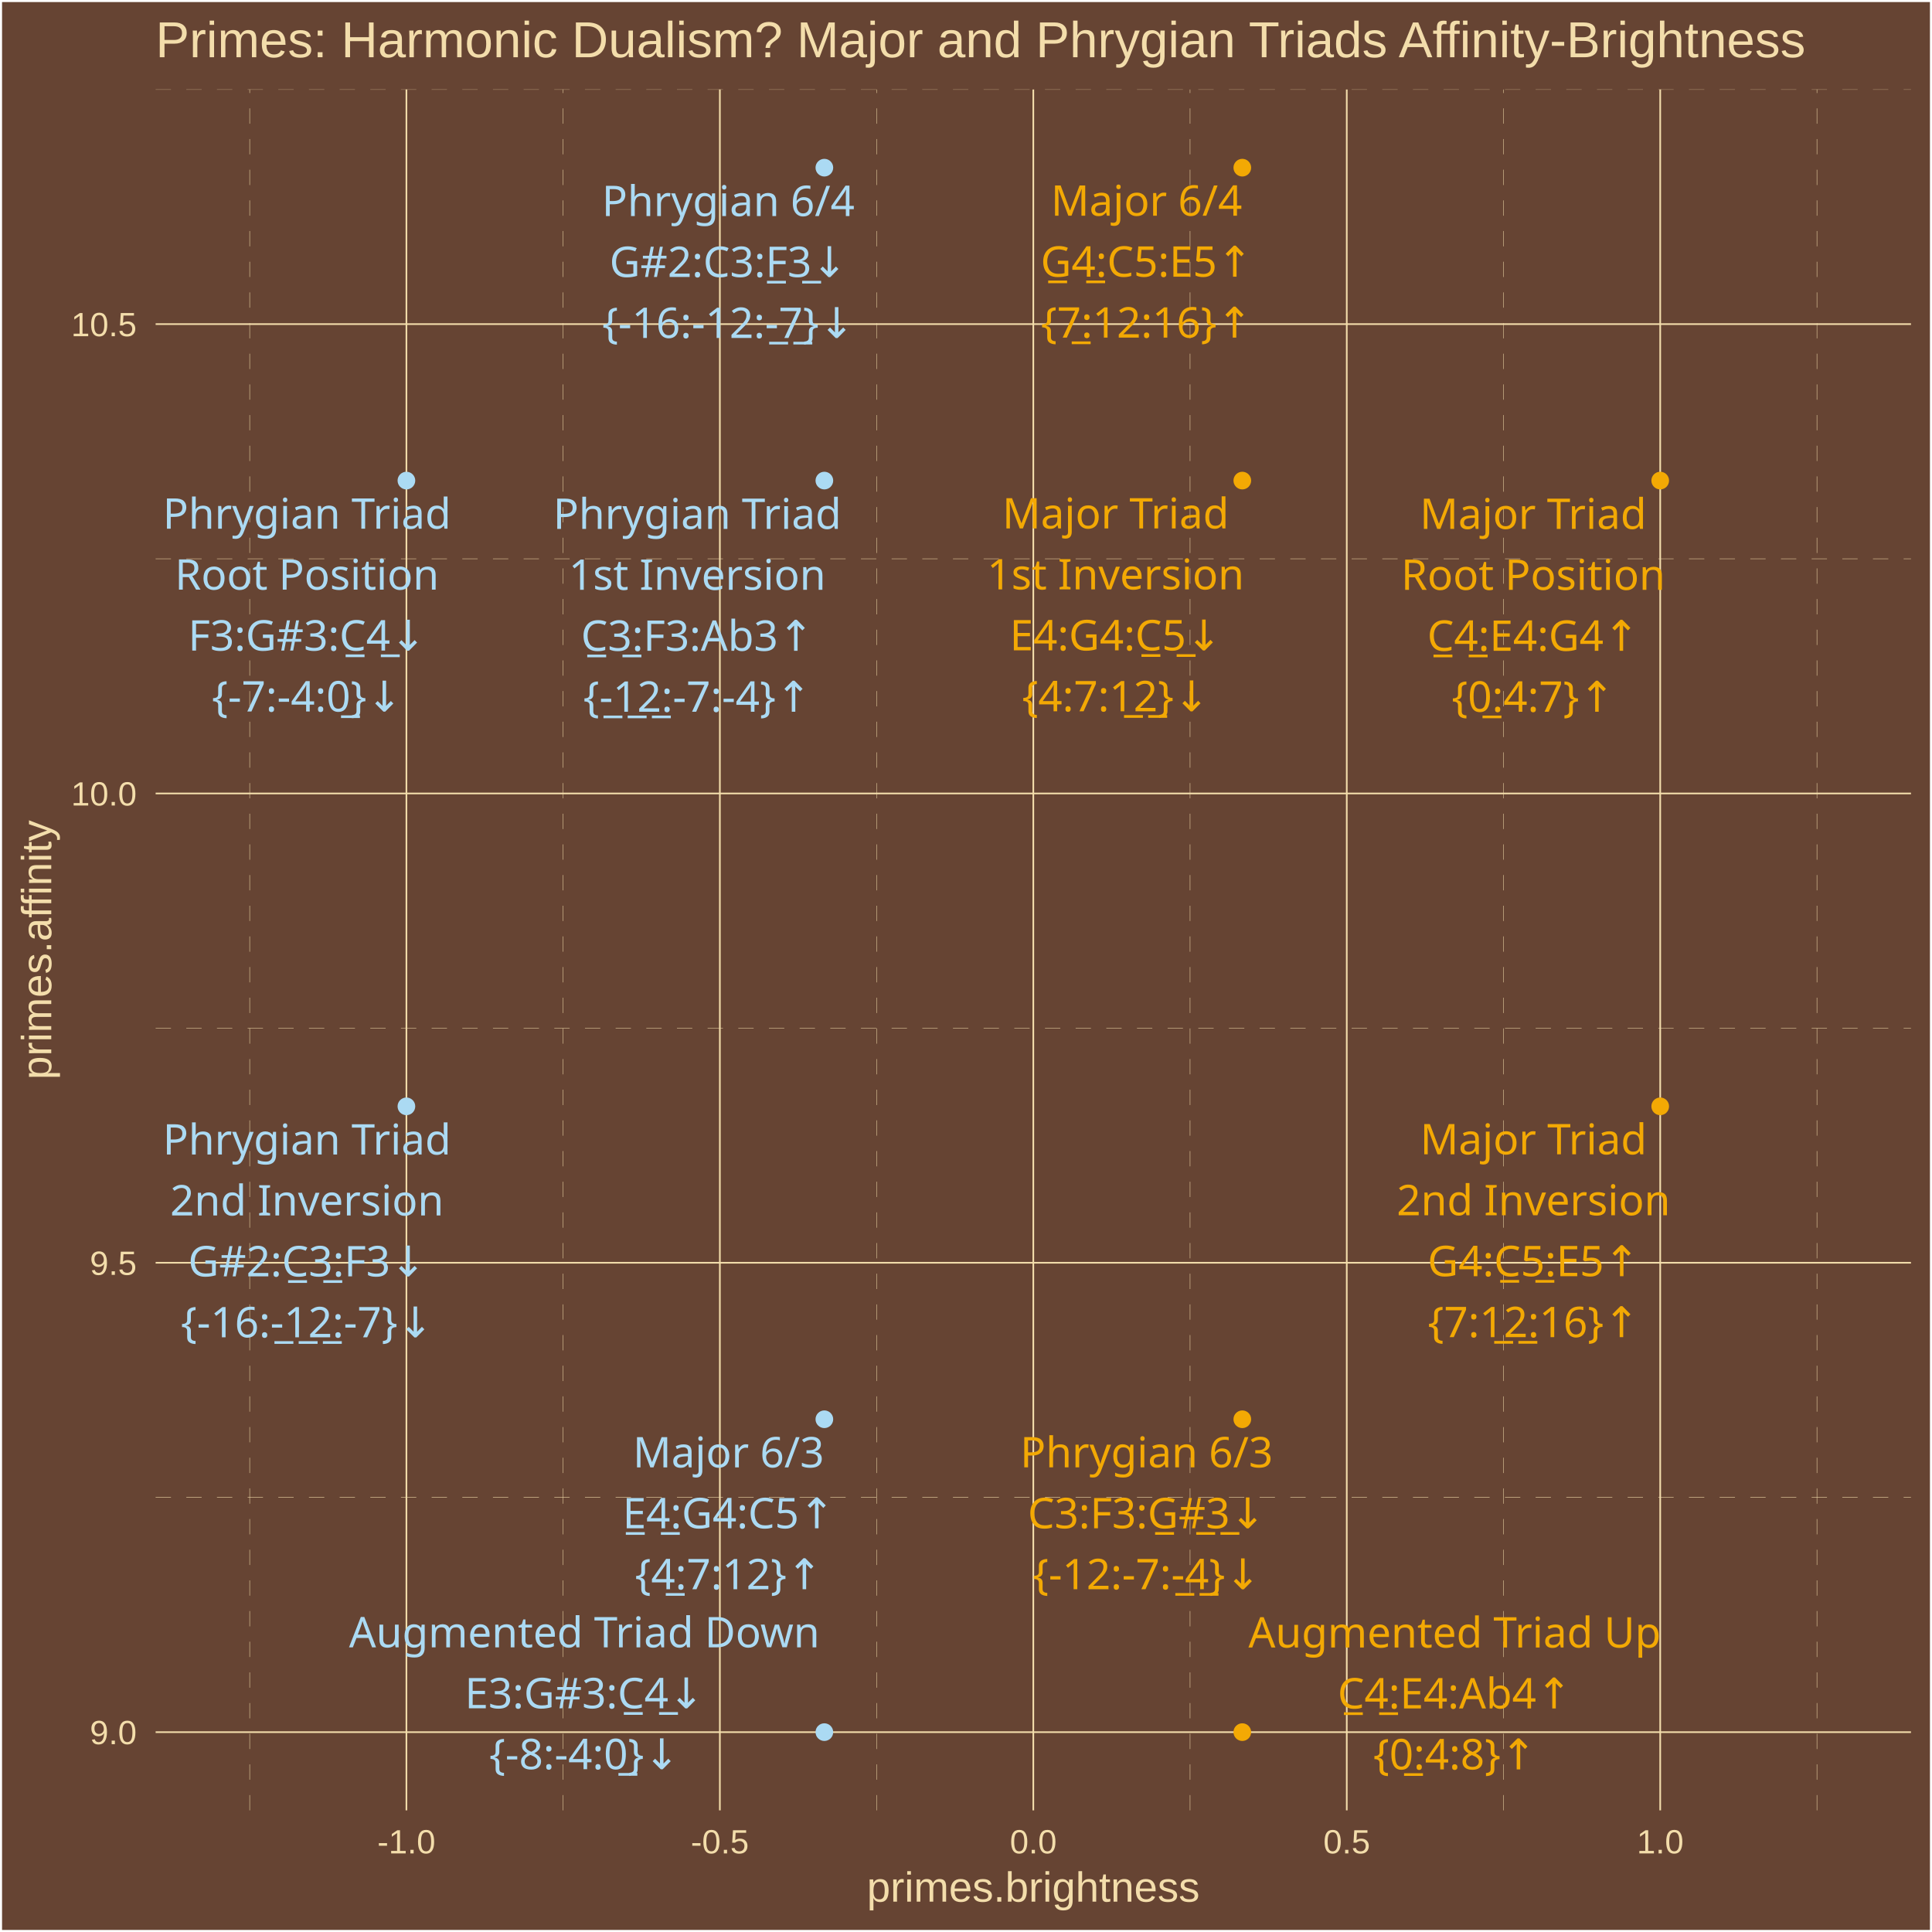
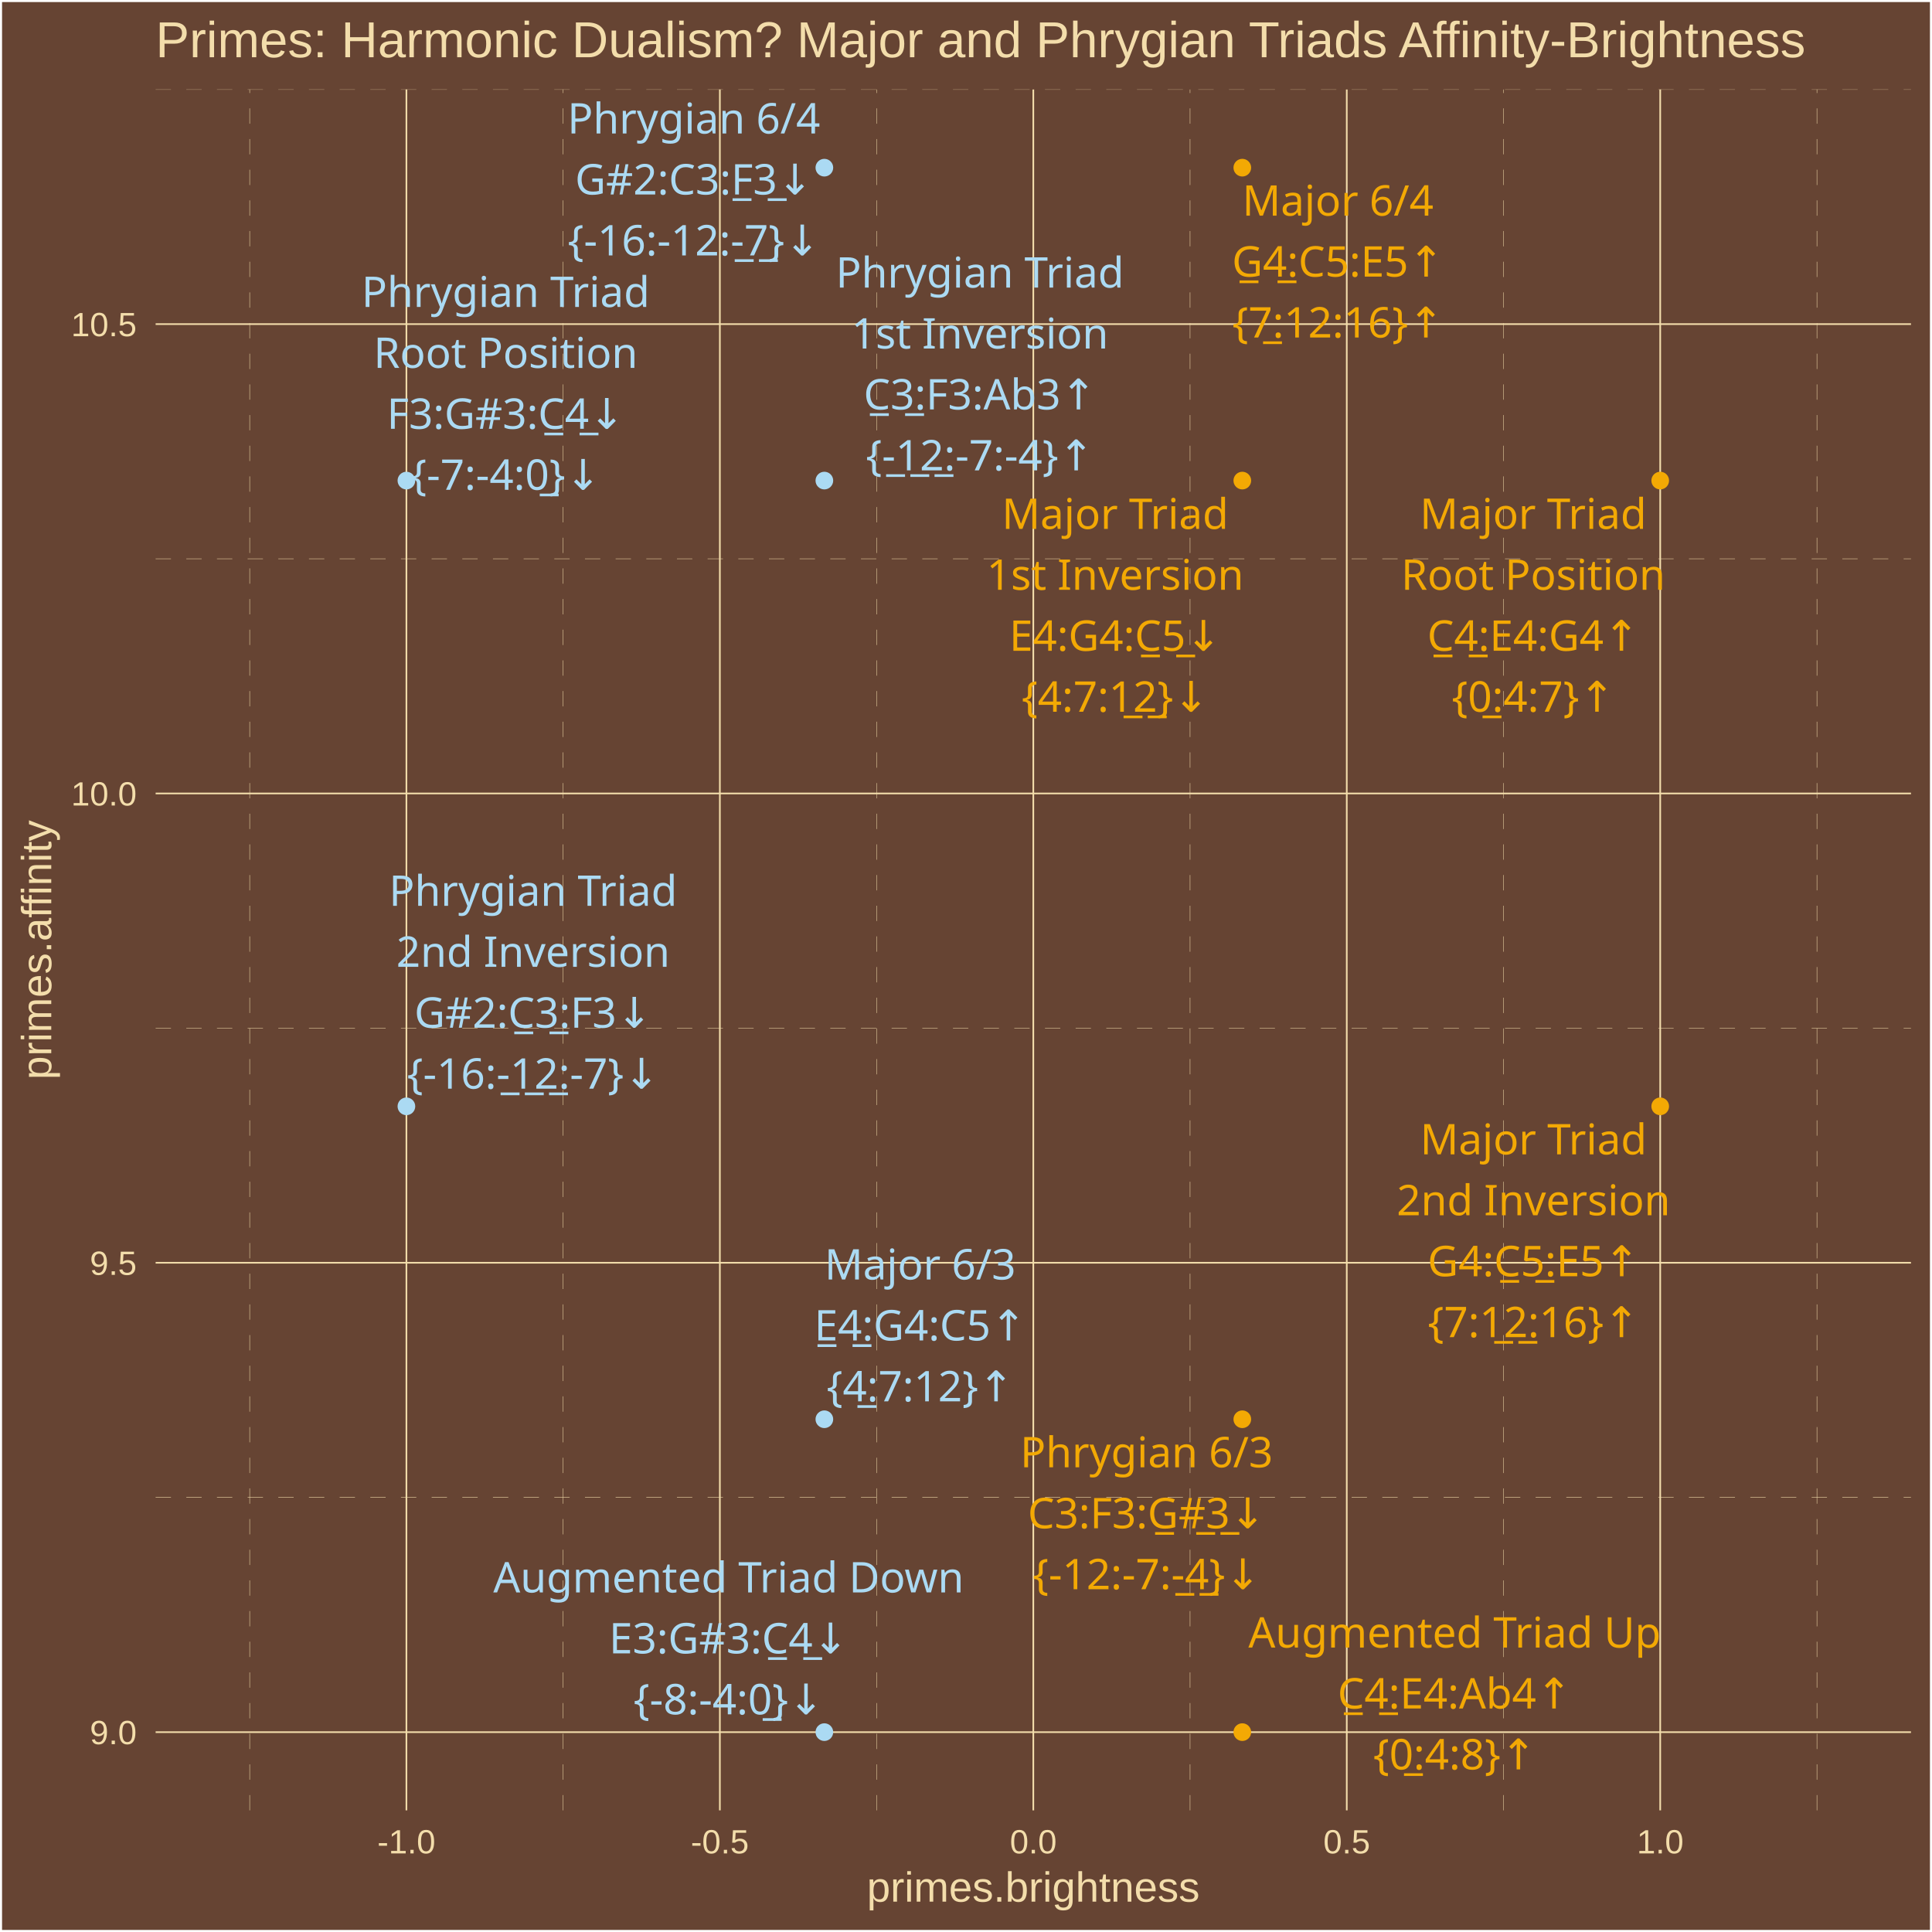
<svg xmlns="http://www.w3.org/2000/svg" class="svglite" width="504.00pt" height="504.00pt" viewBox="0 0 504.00 504.00">
  <defs>
    <style type="text/css">
    .svglite line, .svglite polyline, .svglite polygon, .svglite path, .svglite rect, .svglite circle {
      fill: none;
      stroke: #000000;
      stroke-linecap: round;
      stroke-linejoin: round;
      stroke-miterlimit: 10.00;
    }
    .svglite text {
      white-space: pre;
    }
  </style>
  </defs>
  <rect width="100%" height="100%" style="stroke: none; fill: #664433;" />
  <defs>
    <clipPath id="cpMC4wMHw1MDQuMDB8MC4wMHw1MDQuMDA=">
      <rect x="0.00" y="0.00" width="504.00" height="504.00" />
    </clipPath>
  </defs>
  <g clip-path="url(#cpMC4wMHw1MDQuMDB8MC4wMHw1MDQuMDA=)">
    <rect x="0.00" y="-0" width="504.00" height="504.00" style="stroke-width: 1.07; stroke: #FFFFFF; fill: #664433;" />
  </g>
  <defs>
    <clipPath id="cpNDAuNjB8NDk4LjUyfDIzLjM0fDQ3Mi4yNw==">
      <rect x="40.60" y="23.34" width="457.92" height="448.93" />
    </clipPath>
  </defs>
  <g clip-path="url(#cpNDAuNjB8NDk4LjUyfDIzLjM0fDQ3Mi4yNw==)">
    <rect x="40.60" y="23.34" width="457.92" height="448.93" style="stroke-width: 1.07; stroke: none; fill: #664433;" />
    <polyline points="40.60,390.64 498.52,390.64 " style="stroke-width: 0.11; stroke: #F3DDAB; stroke-dasharray: 4.00,4.00; stroke-linecap: butt;" />
    <polyline points="40.60,268.21 498.52,268.21 " style="stroke-width: 0.11; stroke: #F3DDAB; stroke-dasharray: 4.00,4.00; stroke-linecap: butt;" />
    <polyline points="40.60,145.77 498.52,145.77 " style="stroke-width: 0.11; stroke: #F3DDAB; stroke-dasharray: 4.00,4.00; stroke-linecap: butt;" />
    <polyline points="40.60,23.34 498.52,23.34 " style="stroke-width: 0.11; stroke: #F3DDAB; stroke-dasharray: 4.00,4.00; stroke-linecap: butt;" />
    <polyline points="65.14,472.27 65.14,23.34 " style="stroke-width: 0.11; stroke: #F3DDAB; stroke-dasharray: 4.00,4.00; stroke-linecap: butt;" />
    <polyline points="146.91,472.27 146.91,23.34 " style="stroke-width: 0.11; stroke: #F3DDAB; stroke-dasharray: 4.00,4.00; stroke-linecap: butt;" />
    <polyline points="228.68,472.27 228.68,23.34 " style="stroke-width: 0.11; stroke: #F3DDAB; stroke-dasharray: 4.00,4.00; stroke-linecap: butt;" />
    <polyline points="310.45,472.27 310.45,23.34 " style="stroke-width: 0.11; stroke: #F3DDAB; stroke-dasharray: 4.00,4.00; stroke-linecap: butt;" />
    <polyline points="392.22,472.27 392.22,23.34 " style="stroke-width: 0.11; stroke: #F3DDAB; stroke-dasharray: 4.00,4.00; stroke-linecap: butt;" />
    <polyline points="473.99,472.27 473.99,23.34 " style="stroke-width: 0.11; stroke: #F3DDAB; stroke-dasharray: 4.00,4.00; stroke-linecap: butt;" />
    <polyline points="40.60,451.86 498.52,451.86 " style="stroke-width: 0.43; stroke: #F3DDAB; stroke-linecap: butt;" />
    <polyline points="40.60,329.42 498.52,329.42 " style="stroke-width: 0.43; stroke: #F3DDAB; stroke-linecap: butt;" />
    <polyline points="40.60,206.99 498.52,206.99 " style="stroke-width: 0.43; stroke: #F3DDAB; stroke-linecap: butt;" />
    <polyline points="40.60,84.55 498.52,84.55 " style="stroke-width: 0.43; stroke: #F3DDAB; stroke-linecap: butt;" />
    <polyline points="106.02,472.27 106.02,23.34 " style="stroke-width: 0.43; stroke: #F3DDAB; stroke-linecap: butt;" />
    <polyline points="187.79,472.27 187.79,23.34 " style="stroke-width: 0.43; stroke: #F3DDAB; stroke-linecap: butt;" />
    <polyline points="269.56,472.27 269.56,23.34 " style="stroke-width: 0.43; stroke: #F3DDAB; stroke-linecap: butt;" />
    <polyline points="351.33,472.27 351.33,23.34 " style="stroke-width: 0.43; stroke: #F3DDAB; stroke-linecap: butt;" />
    <polyline points="433.10,472.27 433.10,23.34 " style="stroke-width: 0.43; stroke: #F3DDAB; stroke-linecap: butt;" />
    <circle cx="433.10" cy="125.37" r="1.95" style="stroke-width: 0.71; stroke: #F3A904; fill: #F3A904;" />
    <circle cx="324.08" cy="125.37" r="1.95" style="stroke-width: 0.71; stroke: #F3A904; fill: #F3A904;" />
    <circle cx="433.10" cy="288.61" r="1.95" style="stroke-width: 0.71; stroke: #F3A904; fill: #F3A904;" />
    <circle cx="215.05" cy="370.24" r="1.95" style="stroke-width: 0.71; stroke: #ABDAF3; fill: #ABDAF3;" />
    <circle cx="324.08" cy="43.74" r="1.95" style="stroke-width: 0.71; stroke: #F3A904; fill: #F3A904;" />
    <circle cx="324.08" cy="451.86" r="1.95" style="stroke-width: 0.71; stroke: #F3A904; fill: #F3A904;" />
    <circle cx="215.05" cy="451.86" r="1.95" style="stroke-width: 0.71; stroke: #ABDAF3; fill: #ABDAF3;" />
    <circle cx="106.02" cy="125.37" r="1.95" style="stroke-width: 0.71; stroke: #ABDAF3; fill: #ABDAF3;" />
    <circle cx="215.05" cy="125.37" r="1.95" style="stroke-width: 0.71; stroke: #ABDAF3; fill: #ABDAF3;" />
    <circle cx="106.02" cy="288.61" r="1.95" style="stroke-width: 0.71; stroke: #ABDAF3; fill: #ABDAF3;" />
    <circle cx="324.08" cy="370.24" r="1.95" style="stroke-width: 0.71; stroke: #F3A904; fill: #F3A904;" />
    <circle cx="215.05" cy="43.74" r="1.95" style="stroke-width: 0.71; stroke: #ABDAF3; fill: #ABDAF3;" />
-     <text x="399.95" y="137.98" text-anchor="middle" style="font-size: 11.04px;fill: #F3A904; font-family: &quot;Arial Unicode MS&quot;;" textLength="55.77px" lengthAdjust="spacingAndGlyphs">Major Triad</text>
-     <text x="399.95" y="153.88" text-anchor="middle" style="font-size: 11.04px;fill: #F3A904; font-family: &quot;Arial Unicode MS&quot;;" textLength="65.61px" lengthAdjust="spacingAndGlyphs">Root Position</text>
-     <text x="399.95" y="169.77" text-anchor="middle" style="font-size: 11.04px;fill: #F3A904; font-family: &quot;Arial Unicode MS&quot;;" textLength="56.30px" lengthAdjust="spacingAndGlyphs">C̲4̲:E4:G4↑</text>
-     <text x="399.95" y="185.67" text-anchor="middle" style="font-size: 11.04px;fill: #F3A904; font-family: &quot;Arial Unicode MS&quot;;" textLength="39.77px" lengthAdjust="spacingAndGlyphs">{0̲:4:7}↑</text>
-     <text x="291.04" y="137.86" text-anchor="middle" style="font-size: 11.04px;fill: #F3A904; font-family: &quot;Arial Unicode MS&quot;;" textLength="55.77px" lengthAdjust="spacingAndGlyphs">Major Triad</text>
-     <text x="291.04" y="153.76" text-anchor="middle" style="font-size: 11.04px;fill: #F3A904; font-family: &quot;Arial Unicode MS&quot;;" textLength="62.54px" lengthAdjust="spacingAndGlyphs">1st Inversion</text>
-     <text x="291.04" y="169.66" text-anchor="middle" style="font-size: 11.04px;fill: #F3A904; font-family: &quot;Arial Unicode MS&quot;;" textLength="56.30px" lengthAdjust="spacingAndGlyphs">E4:G4:C̲5̲↓</text>
-     <text x="291.04" y="185.55" text-anchor="middle" style="font-size: 11.04px;fill: #F3A904; font-family: &quot;Arial Unicode MS&quot;;" textLength="45.91px" lengthAdjust="spacingAndGlyphs">{4:7:1̲2̲}↓</text>
-     <text x="400.04" y="301.13" text-anchor="middle" style="font-size: 11.04px;fill: #F3A904; font-family: &quot;Arial Unicode MS&quot;;" textLength="55.77px" lengthAdjust="spacingAndGlyphs">Major Triad</text>
-     <text x="400.04" y="317.02" text-anchor="middle" style="font-size: 11.04px;fill: #F3A904; font-family: &quot;Arial Unicode MS&quot;;" textLength="66.23px" lengthAdjust="spacingAndGlyphs">2nd Inversion</text>
-     <text x="400.04" y="332.92" text-anchor="middle" style="font-size: 11.04px;fill: #F3A904; font-family: &quot;Arial Unicode MS&quot;;" textLength="56.30px" lengthAdjust="spacingAndGlyphs">G4:C̲5̲:E5↑</text>
-     <text x="400.04" y="348.82" text-anchor="middle" style="font-size: 11.04px;fill: #F3A904; font-family: &quot;Arial Unicode MS&quot;;" textLength="52.04px" lengthAdjust="spacingAndGlyphs">{7:1̲2̲:16}↑</text>
-     <text x="190.05" y="382.80" text-anchor="middle" style="font-size: 11.04px;fill: #ABDAF3; font-family: &quot;Arial Unicode MS&quot;;" textLength="45.98px" lengthAdjust="spacingAndGlyphs">Major 6/3</text>
-     <text x="190.05" y="398.69" text-anchor="middle" style="font-size: 11.04px;fill: #ABDAF3; font-family: &quot;Arial Unicode MS&quot;;" textLength="56.30px" lengthAdjust="spacingAndGlyphs">E̲4̲:G4:C5↑</text>
-     <text x="190.05" y="414.59" text-anchor="middle" style="font-size: 11.04px;fill: #ABDAF3; font-family: &quot;Arial Unicode MS&quot;;" textLength="45.91px" lengthAdjust="spacingAndGlyphs">{4̲:7:12}↑</text>
-     <text x="299.10" y="56.28" text-anchor="middle" style="font-size: 11.04px;fill: #F3A904; font-family: &quot;Arial Unicode MS&quot;;" textLength="45.98px" lengthAdjust="spacingAndGlyphs">Major 6/4</text>
-     <text x="299.10" y="72.18" text-anchor="middle" style="font-size: 11.04px;fill: #F3A904; font-family: &quot;Arial Unicode MS&quot;;" textLength="56.30px" lengthAdjust="spacingAndGlyphs">G̲4̲:C5:E5↑</text>
-     <text x="299.10" y="88.07" text-anchor="middle" style="font-size: 11.04px;fill: #F3A904; font-family: &quot;Arial Unicode MS&quot;;" textLength="52.04px" lengthAdjust="spacingAndGlyphs">{7̲:12:16}↑</text>
-     <text x="379.48" y="429.79" text-anchor="middle" style="font-size: 11.04px;fill: #F3A904; font-family: &quot;Arial Unicode MS&quot;;" textLength="101.78px" lengthAdjust="spacingAndGlyphs">Augmented Triad Up</text>
-     <text x="379.48" y="445.69" text-anchor="middle" style="font-size: 11.04px;fill: #F3A904; font-family: &quot;Arial Unicode MS&quot;;" textLength="61.21px" lengthAdjust="spacingAndGlyphs">C̲4̲:E4:Ab4↑</text>
-     <text x="379.48" y="461.58" text-anchor="middle" style="font-size: 11.04px;fill: #F3A904; font-family: &quot;Arial Unicode MS&quot;;" textLength="39.77px" lengthAdjust="spacingAndGlyphs">{0̲:4:8}↑</text>
-     <text x="152.44" y="429.74" text-anchor="middle" style="font-size: 11.04px;fill: #ABDAF3; font-family: &quot;Arial Unicode MS&quot;;" textLength="115.88px" lengthAdjust="spacingAndGlyphs">Augmented Triad Down</text>
-     <text x="152.44" y="445.64" text-anchor="middle" style="font-size: 11.04px;fill: #ABDAF3; font-family: &quot;Arial Unicode MS&quot;;" textLength="62.44px" lengthAdjust="spacingAndGlyphs">E3:G#3:C̲4̲↓</text>
-     <text x="152.44" y="461.53" text-anchor="middle" style="font-size: 11.04px;fill: #ABDAF3; font-family: &quot;Arial Unicode MS&quot;;" textLength="47.12px" lengthAdjust="spacingAndGlyphs">{-8:-4:0̲}↓</text>
-     <text x="80.07" y="137.92" text-anchor="middle" style="font-size: 11.04px;fill: #ABDAF3; font-family: &quot;Arial Unicode MS&quot;;" textLength="71.73px" lengthAdjust="spacingAndGlyphs">Phrygian Triad</text>
-     <text x="80.07" y="153.82" text-anchor="middle" style="font-size: 11.04px;fill: #ABDAF3; font-family: &quot;Arial Unicode MS&quot;;" textLength="65.61px" lengthAdjust="spacingAndGlyphs">Root Position</text>
-     <text x="80.07" y="169.72" text-anchor="middle" style="font-size: 11.04px;fill: #ABDAF3; font-family: &quot;Arial Unicode MS&quot;;" textLength="61.82px" lengthAdjust="spacingAndGlyphs">F3:G#3:C̲4̲↓</text>
-     <text x="80.07" y="185.61" text-anchor="middle" style="font-size: 11.04px;fill: #ABDAF3; font-family: &quot;Arial Unicode MS&quot;;" textLength="47.12px" lengthAdjust="spacingAndGlyphs">{-7:-4:0̲}↓</text>
-     <text x="181.89" y="137.97" text-anchor="middle" style="font-size: 11.04px;fill: #ABDAF3; font-family: &quot;Arial Unicode MS&quot;;" textLength="71.73px" lengthAdjust="spacingAndGlyphs">Phrygian Triad</text>
-     <text x="181.89" y="153.87" text-anchor="middle" style="font-size: 11.04px;fill: #ABDAF3; font-family: &quot;Arial Unicode MS&quot;;" textLength="62.54px" lengthAdjust="spacingAndGlyphs">1st Inversion</text>
-     <text x="181.89" y="169.77" text-anchor="middle" style="font-size: 11.04px;fill: #ABDAF3; font-family: &quot;Arial Unicode MS&quot;;" textLength="60.60px" lengthAdjust="spacingAndGlyphs">C̲3̲:F3:Ab3↑</text>
-     <text x="181.89" y="185.67" text-anchor="middle" style="font-size: 11.04px;fill: #ABDAF3; font-family: &quot;Arial Unicode MS&quot;;" textLength="56.92px" lengthAdjust="spacingAndGlyphs">{-̲1̲2̲:-7:-4}↑</text>
-     <text x="80.07" y="301.18" text-anchor="middle" style="font-size: 11.04px;fill: #ABDAF3; font-family: &quot;Arial Unicode MS&quot;;" textLength="71.73px" lengthAdjust="spacingAndGlyphs">Phrygian Triad</text>
-     <text x="80.07" y="317.08" text-anchor="middle" style="font-size: 11.04px;fill: #ABDAF3; font-family: &quot;Arial Unicode MS&quot;;" textLength="66.23px" lengthAdjust="spacingAndGlyphs">2nd Inversion</text>
-     <text x="80.07" y="332.97" text-anchor="middle" style="font-size: 11.04px;fill: #ABDAF3; font-family: &quot;Arial Unicode MS&quot;;" textLength="61.82px" lengthAdjust="spacingAndGlyphs">G#2:C̲3̲:F3↓</text>
-     <text x="80.07" y="348.87" text-anchor="middle" style="font-size: 11.04px;fill: #ABDAF3; font-family: &quot;Arial Unicode MS&quot;;" textLength="63.06px" lengthAdjust="spacingAndGlyphs">{-16:-̲1̲2̲:-7}↓</text>
-     <text x="299.10" y="382.79" text-anchor="middle" style="font-size: 11.04px;fill: #F3A904; font-family: &quot;Arial Unicode MS&quot;;" textLength="61.93px" lengthAdjust="spacingAndGlyphs">Phrygian 6/3</text>
+     <text x="399.96" y="137.97" text-anchor="middle" style="font-size: 11.04px;fill: #F3A904; font-family: &quot;Arial Unicode MS&quot;;" textLength="55.77px" lengthAdjust="spacingAndGlyphs">Major Triad</text>
+     <text x="399.96" y="153.87" text-anchor="middle" style="font-size: 11.04px;fill: #F3A904; font-family: &quot;Arial Unicode MS&quot;;" textLength="65.61px" lengthAdjust="spacingAndGlyphs">Root Position</text>
+     <text x="399.96" y="169.76" text-anchor="middle" style="font-size: 11.04px;fill: #F3A904; font-family: &quot;Arial Unicode MS&quot;;" textLength="56.30px" lengthAdjust="spacingAndGlyphs">C̲4̲:E4:G4↑</text>
+     <text x="399.96" y="185.66" text-anchor="middle" style="font-size: 11.04px;fill: #F3A904; font-family: &quot;Arial Unicode MS&quot;;" textLength="39.77px" lengthAdjust="spacingAndGlyphs">{0̲:4:7}↑</text>
+     <text x="290.92" y="137.98" text-anchor="middle" style="font-size: 11.04px;fill: #F3A904; font-family: &quot;Arial Unicode MS&quot;;" textLength="55.77px" lengthAdjust="spacingAndGlyphs">Major Triad</text>
+     <text x="290.92" y="153.87" text-anchor="middle" style="font-size: 11.04px;fill: #F3A904; font-family: &quot;Arial Unicode MS&quot;;" textLength="62.54px" lengthAdjust="spacingAndGlyphs">1st Inversion</text>
+     <text x="290.92" y="169.77" text-anchor="middle" style="font-size: 11.04px;fill: #F3A904; font-family: &quot;Arial Unicode MS&quot;;" textLength="56.30px" lengthAdjust="spacingAndGlyphs">E4:G4:C̲5̲↓</text>
+     <text x="290.92" y="185.67" text-anchor="middle" style="font-size: 11.04px;fill: #F3A904; font-family: &quot;Arial Unicode MS&quot;;" textLength="45.91px" lengthAdjust="spacingAndGlyphs">{4:7:1̲2̲}↓</text>
+     <text x="400.04" y="301.14" text-anchor="middle" style="font-size: 11.04px;fill: #F3A904; font-family: &quot;Arial Unicode MS&quot;;" textLength="55.77px" lengthAdjust="spacingAndGlyphs">Major Triad</text>
+     <text x="400.04" y="317.03" text-anchor="middle" style="font-size: 11.04px;fill: #F3A904; font-family: &quot;Arial Unicode MS&quot;;" textLength="66.23px" lengthAdjust="spacingAndGlyphs">2nd Inversion</text>
+     <text x="400.04" y="332.93" text-anchor="middle" style="font-size: 11.04px;fill: #F3A904; font-family: &quot;Arial Unicode MS&quot;;" textLength="56.30px" lengthAdjust="spacingAndGlyphs">G4:C̲5̲:E5↑</text>
+     <text x="400.04" y="348.83" text-anchor="middle" style="font-size: 11.04px;fill: #F3A904; font-family: &quot;Arial Unicode MS&quot;;" textLength="52.04px" lengthAdjust="spacingAndGlyphs">{7:1̲2̲:16}↑</text>
+     <text x="240.05" y="333.78" text-anchor="middle" style="font-size: 11.04px;fill: #ABDAF3; font-family: &quot;Arial Unicode MS&quot;;" textLength="45.98px" lengthAdjust="spacingAndGlyphs">Major 6/3</text>
+     <text x="240.05" y="349.68" text-anchor="middle" style="font-size: 11.04px;fill: #ABDAF3; font-family: &quot;Arial Unicode MS&quot;;" textLength="56.30px" lengthAdjust="spacingAndGlyphs">E̲4̲:G4:C5↑</text>
+     <text x="240.05" y="365.57" text-anchor="middle" style="font-size: 11.04px;fill: #ABDAF3; font-family: &quot;Arial Unicode MS&quot;;" textLength="45.91px" lengthAdjust="spacingAndGlyphs">{4̲:7:12}↑</text>
+     <text x="349.02" y="56.26" text-anchor="middle" style="font-size: 11.04px;fill: #F3A904; font-family: &quot;Arial Unicode MS&quot;;" textLength="45.98px" lengthAdjust="spacingAndGlyphs">Major 6/4</text>
+     <text x="349.02" y="72.16" text-anchor="middle" style="font-size: 11.04px;fill: #F3A904; font-family: &quot;Arial Unicode MS&quot;;" textLength="56.30px" lengthAdjust="spacingAndGlyphs">G̲4̲:C5:E5↑</text>
+     <text x="349.02" y="88.05" text-anchor="middle" style="font-size: 11.04px;fill: #F3A904; font-family: &quot;Arial Unicode MS&quot;;" textLength="52.04px" lengthAdjust="spacingAndGlyphs">{7̲:12:16}↑</text>
+     <text x="379.47" y="429.80" text-anchor="middle" style="font-size: 11.04px;fill: #F3A904; font-family: &quot;Arial Unicode MS&quot;;" textLength="101.78px" lengthAdjust="spacingAndGlyphs">Augmented Triad Up</text>
+     <text x="379.47" y="445.70" text-anchor="middle" style="font-size: 11.04px;fill: #F3A904; font-family: &quot;Arial Unicode MS&quot;;" textLength="61.21px" lengthAdjust="spacingAndGlyphs">C̲4̲:E4:Ab4↑</text>
+     <text x="379.47" y="461.59" text-anchor="middle" style="font-size: 11.04px;fill: #F3A904; font-family: &quot;Arial Unicode MS&quot;;" textLength="39.77px" lengthAdjust="spacingAndGlyphs">{0̲:4:8}↑</text>
+     <text x="190.07" y="415.42" text-anchor="middle" style="font-size: 11.04px;fill: #ABDAF3; font-family: &quot;Arial Unicode MS&quot;;" textLength="115.88px" lengthAdjust="spacingAndGlyphs">Augmented Triad Down</text>
+     <text x="190.07" y="431.32" text-anchor="middle" style="font-size: 11.04px;fill: #ABDAF3; font-family: &quot;Arial Unicode MS&quot;;" textLength="62.44px" lengthAdjust="spacingAndGlyphs">E3:G#3:C̲4̲↓</text>
+     <text x="190.07" y="447.22" text-anchor="middle" style="font-size: 11.04px;fill: #ABDAF3; font-family: &quot;Arial Unicode MS&quot;;" textLength="47.12px" lengthAdjust="spacingAndGlyphs">{-8:-4:0̲}↓</text>
+     <text x="131.91" y="80.08" text-anchor="middle" style="font-size: 11.04px;fill: #ABDAF3; font-family: &quot;Arial Unicode MS&quot;;" textLength="71.73px" lengthAdjust="spacingAndGlyphs">Phrygian Triad</text>
+     <text x="131.91" y="95.97" text-anchor="middle" style="font-size: 11.04px;fill: #ABDAF3; font-family: &quot;Arial Unicode MS&quot;;" textLength="65.61px" lengthAdjust="spacingAndGlyphs">Root Position</text>
+     <text x="131.91" y="111.87" text-anchor="middle" style="font-size: 11.04px;fill: #ABDAF3; font-family: &quot;Arial Unicode MS&quot;;" textLength="61.82px" lengthAdjust="spacingAndGlyphs">F3:G#3:C̲4̲↓</text>
+     <text x="131.91" y="127.77" text-anchor="middle" style="font-size: 11.04px;fill: #ABDAF3; font-family: &quot;Arial Unicode MS&quot;;" textLength="47.12px" lengthAdjust="spacingAndGlyphs">{-7:-4:0̲}↓</text>
+     <text x="255.62" y="75.02" text-anchor="middle" style="font-size: 11.04px;fill: #ABDAF3; font-family: &quot;Arial Unicode MS&quot;;" textLength="71.73px" lengthAdjust="spacingAndGlyphs">Phrygian Triad</text>
+     <text x="255.62" y="90.92" text-anchor="middle" style="font-size: 11.04px;fill: #ABDAF3; font-family: &quot;Arial Unicode MS&quot;;" textLength="62.54px" lengthAdjust="spacingAndGlyphs">1st Inversion</text>
+     <text x="255.62" y="106.81" text-anchor="middle" style="font-size: 11.04px;fill: #ABDAF3; font-family: &quot;Arial Unicode MS&quot;;" textLength="60.60px" lengthAdjust="spacingAndGlyphs">C̲3̲:F3:Ab3↑</text>
+     <text x="255.62" y="122.71" text-anchor="middle" style="font-size: 11.04px;fill: #ABDAF3; font-family: &quot;Arial Unicode MS&quot;;" textLength="56.92px" lengthAdjust="spacingAndGlyphs">{-̲1̲2̲:-7:-4}↑</text>
+     <text x="139.07" y="236.31" text-anchor="middle" style="font-size: 11.04px;fill: #ABDAF3; font-family: &quot;Arial Unicode MS&quot;;" textLength="71.73px" lengthAdjust="spacingAndGlyphs">Phrygian Triad</text>
+     <text x="139.07" y="252.21" text-anchor="middle" style="font-size: 11.04px;fill: #ABDAF3; font-family: &quot;Arial Unicode MS&quot;;" textLength="66.23px" lengthAdjust="spacingAndGlyphs">2nd Inversion</text>
+     <text x="139.07" y="268.10" text-anchor="middle" style="font-size: 11.04px;fill: #ABDAF3; font-family: &quot;Arial Unicode MS&quot;;" textLength="61.82px" lengthAdjust="spacingAndGlyphs">G#2:C̲3̲:F3↓</text>
+     <text x="139.07" y="284.00" text-anchor="middle" style="font-size: 11.04px;fill: #ABDAF3; font-family: &quot;Arial Unicode MS&quot;;" textLength="63.06px" lengthAdjust="spacingAndGlyphs">{-16:-̲1̲2̲:-7}↓</text>
+     <text x="299.10" y="382.78" text-anchor="middle" style="font-size: 11.04px;fill: #F3A904; font-family: &quot;Arial Unicode MS&quot;;" textLength="61.93px" lengthAdjust="spacingAndGlyphs">Phrygian 6/3</text>
    <text x="299.10" y="398.68" text-anchor="middle" style="font-size: 11.04px;fill: #F3A904; font-family: &quot;Arial Unicode MS&quot;;" textLength="61.82px" lengthAdjust="spacingAndGlyphs">C3:F3:G̲#̲3̲↓</text>
    <text x="299.10" y="414.58" text-anchor="middle" style="font-size: 11.04px;fill: #F3A904; font-family: &quot;Arial Unicode MS&quot;;" textLength="56.92px" lengthAdjust="spacingAndGlyphs">{-12:-7:-̲4̲}↓</text>
-     <text x="189.98" y="56.37" text-anchor="middle" style="font-size: 11.04px;fill: #ABDAF3; font-family: &quot;Arial Unicode MS&quot;;" textLength="61.93px" lengthAdjust="spacingAndGlyphs">Phrygian 6/4</text>
-     <text x="189.98" y="72.26" text-anchor="middle" style="font-size: 11.04px;fill: #ABDAF3; font-family: &quot;Arial Unicode MS&quot;;" textLength="61.82px" lengthAdjust="spacingAndGlyphs">G#2:C3:F̲3̲↓</text>
-     <text x="189.98" y="88.16" text-anchor="middle" style="font-size: 11.04px;fill: #ABDAF3; font-family: &quot;Arial Unicode MS&quot;;" textLength="63.06px" lengthAdjust="spacingAndGlyphs">{-16:-12:-̲7̲}↓</text>
+     <text x="181.00" y="34.83" text-anchor="middle" style="font-size: 11.04px;fill: #ABDAF3; font-family: &quot;Arial Unicode MS&quot;;" textLength="61.93px" lengthAdjust="spacingAndGlyphs">Phrygian 6/4</text>
+     <text x="181.00" y="50.73" text-anchor="middle" style="font-size: 11.04px;fill: #ABDAF3; font-family: &quot;Arial Unicode MS&quot;;" textLength="61.82px" lengthAdjust="spacingAndGlyphs">G#2:C3:F̲3̲↓</text>
+     <text x="181.00" y="66.63" text-anchor="middle" style="font-size: 11.04px;fill: #ABDAF3; font-family: &quot;Arial Unicode MS&quot;;" textLength="63.06px" lengthAdjust="spacingAndGlyphs">{-16:-12:-̲7̲}↓</text>
  </g>
  <g clip-path="url(#cpMC4wMHw1MDQuMDB8MC4wMHw1MDQuMDA=)">
    <text x="35.67" y="455.01" text-anchor="end" style="font-size: 8.80px;fill: #F3DDAB; font-family: &quot;Arial&quot;;" textLength="12.23px" lengthAdjust="spacingAndGlyphs">9.0</text>
    <text x="35.67" y="332.58" text-anchor="end" style="font-size: 8.80px;fill: #F3DDAB; font-family: &quot;Arial&quot;;" textLength="12.23px" lengthAdjust="spacingAndGlyphs">9.5</text>
    <text x="35.67" y="210.14" text-anchor="end" style="font-size: 8.80px;fill: #F3DDAB; font-family: &quot;Arial&quot;;" textLength="17.13px" lengthAdjust="spacingAndGlyphs">10.0</text>
    <text x="35.67" y="87.71" text-anchor="end" style="font-size: 8.80px;fill: #F3DDAB; font-family: &quot;Arial&quot;;" textLength="17.13px" lengthAdjust="spacingAndGlyphs">10.5</text>
    <text x="106.02" y="483.50" text-anchor="middle" style="font-size: 8.80px;fill: #F3DDAB; font-family: &quot;Arial&quot;;" textLength="15.16px" lengthAdjust="spacingAndGlyphs">-1.0</text>
    <text x="187.79" y="483.50" text-anchor="middle" style="font-size: 8.80px;fill: #F3DDAB; font-family: &quot;Arial&quot;;" textLength="15.16px" lengthAdjust="spacingAndGlyphs">-0.5</text>
    <text x="269.56" y="483.50" text-anchor="middle" style="font-size: 8.80px;fill: #F3DDAB; font-family: &quot;Arial&quot;;" textLength="12.23px" lengthAdjust="spacingAndGlyphs">0.0</text>
    <text x="351.33" y="483.50" text-anchor="middle" style="font-size: 8.80px;fill: #F3DDAB; font-family: &quot;Arial&quot;;" textLength="12.23px" lengthAdjust="spacingAndGlyphs">0.5</text>
    <text x="433.10" y="483.50" text-anchor="middle" style="font-size: 8.80px;fill: #F3DDAB; font-family: &quot;Arial&quot;;" textLength="12.23px" lengthAdjust="spacingAndGlyphs">1.0</text>
    <text x="269.56" y="496.09" text-anchor="middle" style="font-size: 11.00px;fill: #F3DDAB; font-family: &quot;Arial&quot;;" textLength="86.82px" lengthAdjust="spacingAndGlyphs">primes.brightness</text>
    <text transform="translate(13.37,247.80) rotate(-90)" text-anchor="middle" style="font-size: 11.00px;fill: #F3DDAB; font-family: &quot;Arial&quot;;" textLength="67.85px" lengthAdjust="spacingAndGlyphs">primes.affinity</text>
    <text x="40.60" y="14.94" style="font-size: 13.20px;fill: #F3DDAB; font-family: &quot;Arial&quot;;" textLength="431.78px" lengthAdjust="spacingAndGlyphs">Primes: Harmonic Dualism? Major and Phrygian Triads Affinity-Brightness</text>
  </g>
</svg>
